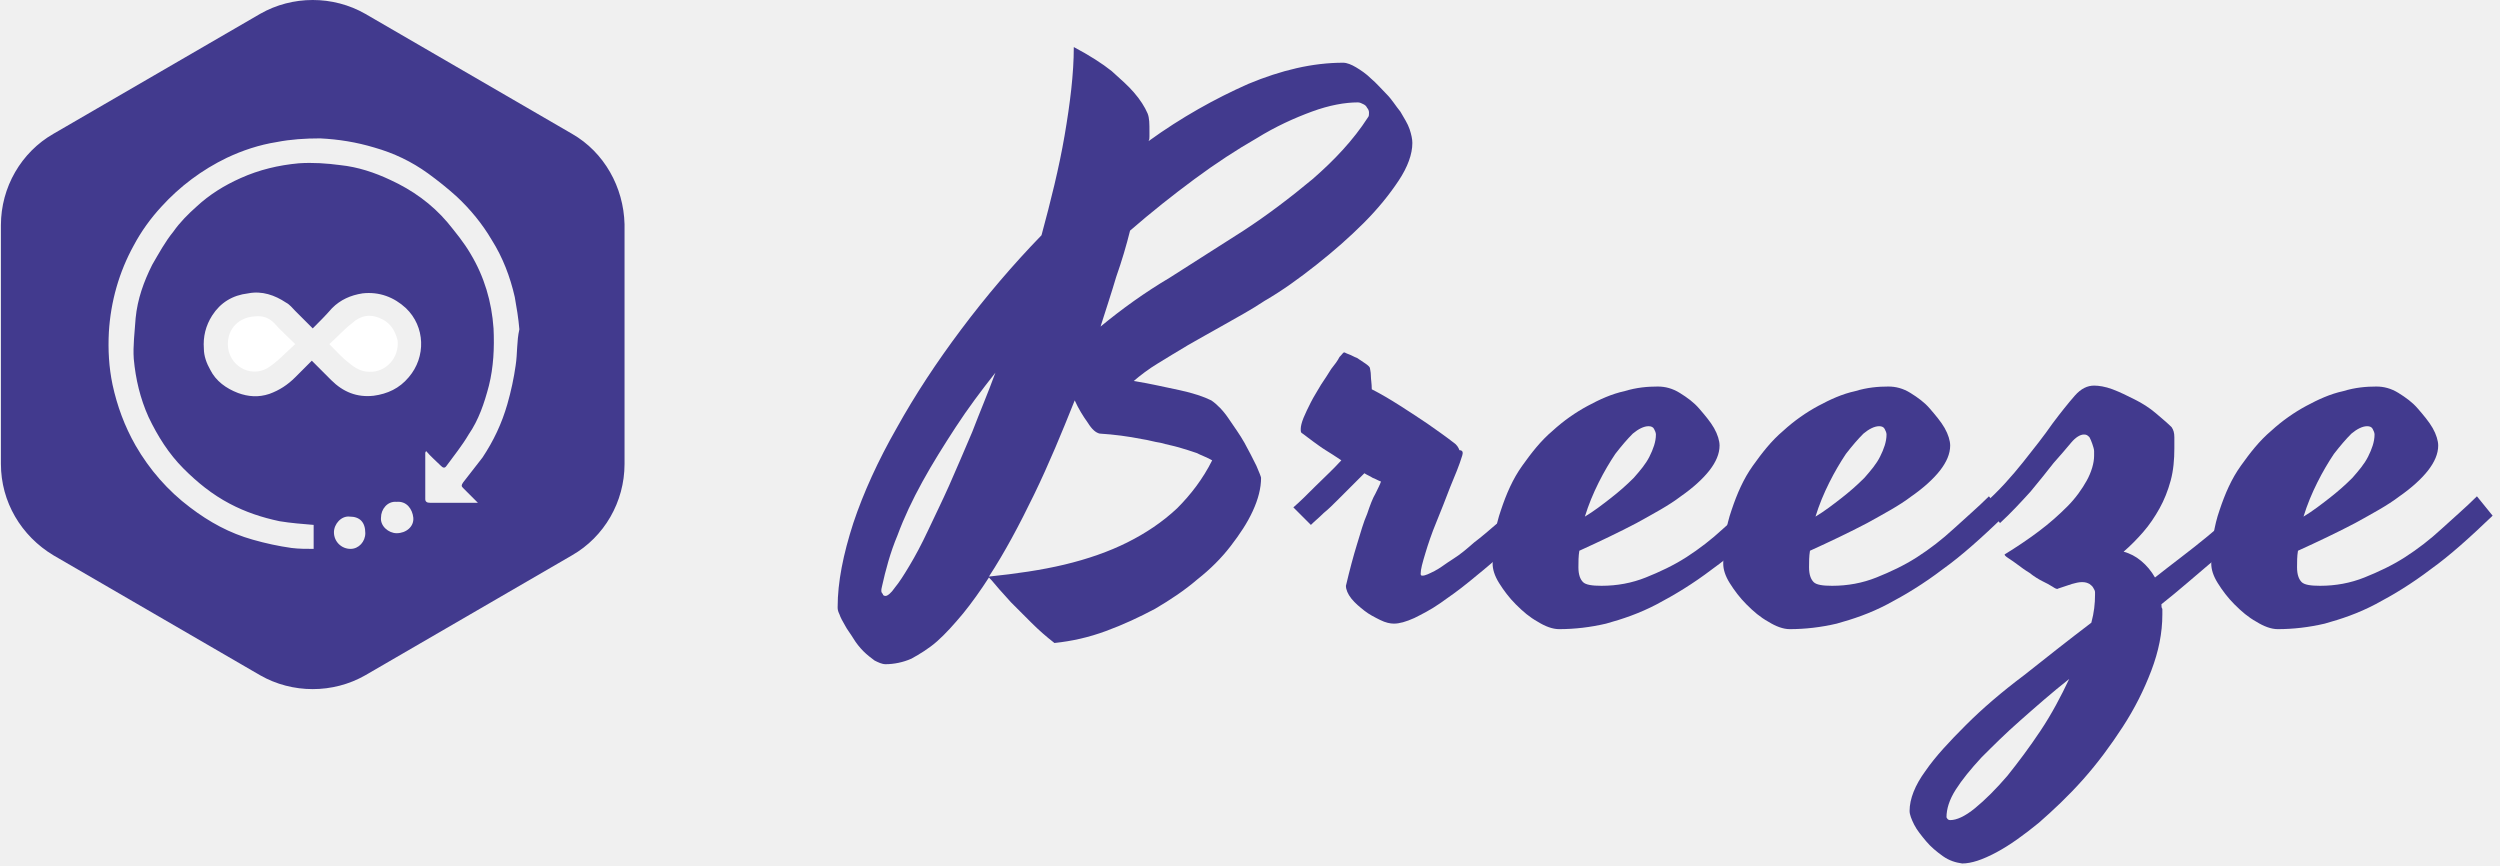
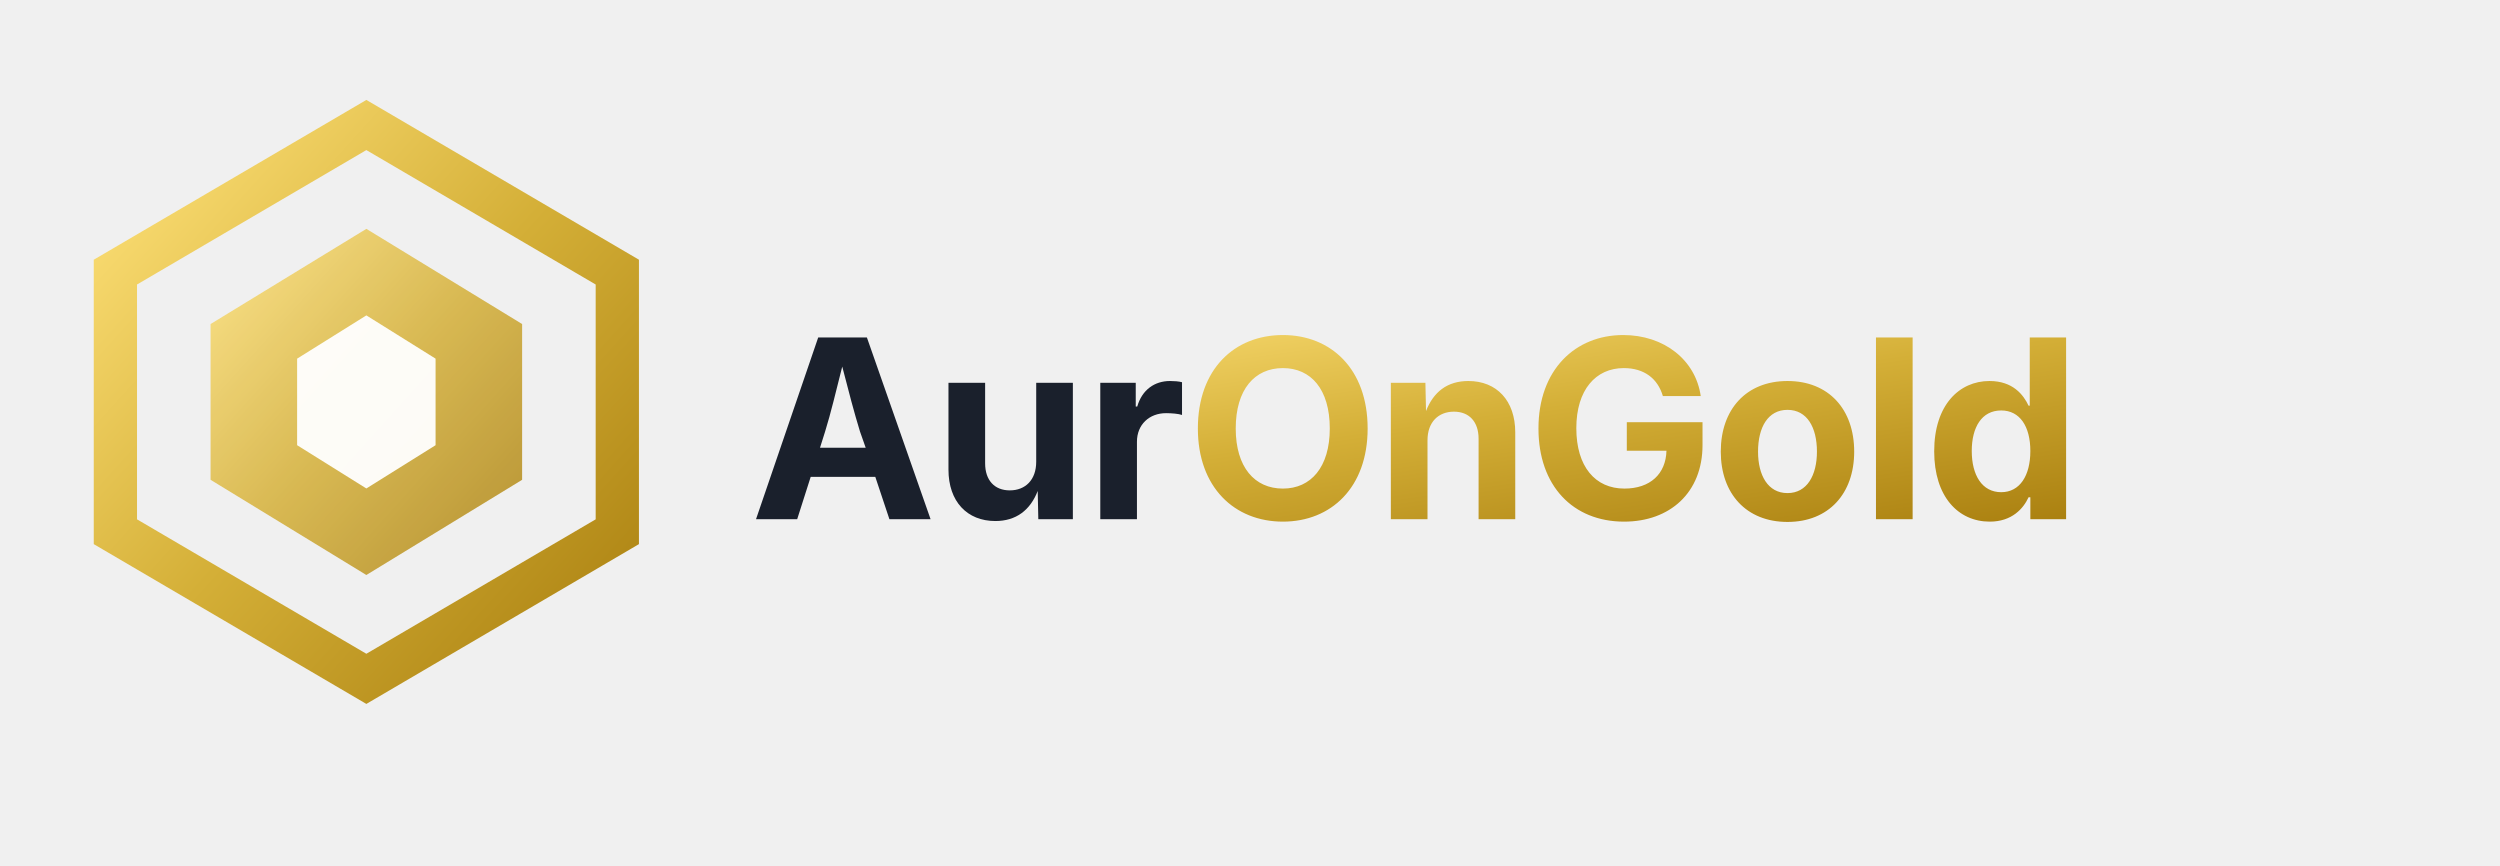
- <svg xmlns="http://www.w3.org/2000/svg" width="130px" height="45px" viewBox="0 0 130 45" version="1.1">
-   <g id="Breeze_dashboard" stroke="none" stroke-width="1" fill="none" fill-rule="evenodd">
-     <g transform="translate(-38, -30)" fill-rule="nonzero" id="logo-(3)">
-       <g transform="translate(38, 30)">
-         <g id="Group" transform="translate(43.17343, 2.398524)" fill="#423A8E">
-           <path d="M30.269,5.037 C30.269,5.613 30.03,6.284 29.55,7.004 C29.07,7.723 28.494,8.443 27.727,9.21 C27.007,9.93 26.192,10.649 25.28,11.369 C24.369,12.089 23.506,12.712 22.594,13.24 C21.875,13.72 21.155,14.103 20.483,14.487 C19.812,14.871 19.188,15.207 18.613,15.542 C18.037,15.878 17.509,16.214 17.03,16.502 C16.55,16.79 16.118,17.125 15.782,17.413 C16.694,17.557 17.461,17.749 18.181,17.893 C18.852,18.037 19.428,18.229 19.812,18.421 C20.1,18.613 20.435,18.948 20.723,19.38 C21.011,19.812 21.299,20.196 21.539,20.627 C21.779,21.059 21.97,21.443 22.162,21.827 C22.306,22.162 22.402,22.402 22.402,22.45 C22.402,22.978 22.258,23.554 21.97,24.177 C21.683,24.801 21.299,25.376 20.819,26 C20.339,26.624 19.764,27.199 19.092,27.727 C18.421,28.303 17.701,28.782 16.886,29.262 C16.07,29.694 15.255,30.077 14.343,30.413 C13.432,30.749 12.568,30.941 11.657,31.037 C11.225,30.701 10.841,30.365 10.458,29.982 C10.074,29.598 9.738,29.262 9.402,28.926 C9.114,28.59 8.827,28.303 8.635,28.063 C8.443,27.823 8.299,27.679 8.251,27.631 C7.819,28.303 7.339,28.974 6.908,29.502 C6.428,30.077 5.996,30.557 5.565,30.941 C5.133,31.325 4.653,31.613 4.221,31.852 C3.79,32.044 3.31,32.14 2.878,32.14 C2.686,32.14 2.494,32.044 2.303,31.948 C2.111,31.804 1.919,31.661 1.727,31.469 C1.535,31.277 1.343,31.037 1.199,30.797 C1.055,30.557 0.863,30.317 0.768,30.125 C0.624,29.886 0.528,29.694 0.48,29.55 C0.384,29.358 0.384,29.262 0.384,29.166 C0.384,27.871 0.672,26.432 1.199,24.801 C1.727,23.218 2.494,21.539 3.454,19.86 C4.413,18.133 5.517,16.454 6.812,14.727 C8.107,13 9.498,11.369 10.985,9.834 C11.465,8.059 11.897,6.332 12.185,4.653 C12.472,2.974 12.664,1.439 12.664,0.048 C13.48,0.48 14.151,0.911 14.631,1.295 C15.111,1.727 15.494,2.063 15.782,2.399 C16.118,2.782 16.358,3.166 16.502,3.502 C16.598,3.742 16.598,4.03 16.598,4.461 C16.598,4.557 16.598,4.605 16.598,4.701 C16.598,4.797 16.598,4.845 16.55,4.941 C18.277,3.694 20.004,2.734 21.731,1.967 C23.458,1.247 25.089,0.863 26.672,0.863 C26.863,0.863 27.103,0.959 27.343,1.103 C27.583,1.247 27.871,1.439 28.111,1.679 C28.399,1.919 28.638,2.207 28.926,2.494 C29.214,2.782 29.406,3.118 29.646,3.406 C29.838,3.742 30.03,4.03 30.125,4.317 C30.221,4.605 30.269,4.845 30.269,5.037 Z M2.878,28.59 C2.974,28.59 3.166,28.446 3.358,28.159 C3.598,27.871 3.838,27.487 4.125,27.007 C4.413,26.528 4.749,25.904 5.085,25.185 C5.421,24.465 5.804,23.697 6.188,22.834 C6.572,21.97 6.956,21.059 7.387,20.052 C7.771,19.044 8.203,18.037 8.587,16.982 C7.867,17.893 7.148,18.852 6.524,19.812 C5.9,20.771 5.325,21.683 4.797,22.642 C4.269,23.601 3.838,24.513 3.502,25.424 C3.118,26.336 2.878,27.247 2.686,28.111 C2.638,28.303 2.638,28.399 2.734,28.494 C2.734,28.542 2.782,28.59 2.878,28.59 Z M12.712,18.421 C12.041,20.1 11.369,21.731 10.601,23.314 C9.834,24.897 9.066,26.336 8.251,27.583 C9.642,27.439 10.985,27.247 12.185,26.959 C13.384,26.672 14.487,26.288 15.446,25.808 C16.406,25.328 17.269,24.753 18.037,24.033 C18.756,23.314 19.38,22.498 19.86,21.539 C19.62,21.395 19.332,21.299 19.044,21.155 C18.756,21.059 18.469,20.963 18.133,20.867 C17.797,20.771 17.509,20.723 17.173,20.627 C16.838,20.579 16.55,20.483 16.214,20.435 C15.494,20.292 14.775,20.196 14.007,20.148 C13.815,20.1 13.624,19.956 13.384,19.572 C13.144,19.236 12.904,18.852 12.712,18.421 Z M15.59,9.594 C15.399,10.362 15.159,11.177 14.871,11.993 C14.631,12.808 14.343,13.672 14.055,14.583 C15.159,13.672 16.358,12.808 17.653,12.041 C18.948,11.225 20.196,10.41 21.491,9.594 C22.738,8.779 23.937,7.867 25.089,6.908 C26.192,5.948 27.199,4.893 27.967,3.694 C28.015,3.646 28.015,3.55 28.015,3.454 C28.015,3.358 27.967,3.262 27.919,3.214 C27.871,3.118 27.823,3.07 27.727,3.022 C27.631,2.974 27.535,2.926 27.439,2.926 C26.768,2.926 25.952,3.07 25.041,3.406 C24.129,3.742 23.17,4.173 22.162,4.797 C21.155,5.373 20.052,6.092 18.948,6.908 C17.845,7.723 16.694,8.635 15.59,9.594 Z" id="Shape" />
-           <path d="M32.86,21.299 C32.716,21.779 32.476,22.354 32.236,22.93 C31.996,23.554 31.756,24.177 31.517,24.753 C31.277,25.328 31.085,25.904 30.941,26.384 C30.797,26.863 30.701,27.199 30.701,27.439 C30.701,27.535 30.749,27.535 30.797,27.535 C30.941,27.535 31.133,27.439 31.421,27.295 C31.708,27.151 31.996,26.911 32.38,26.672 C32.764,26.432 33.1,26.144 33.483,25.808 C33.867,25.52 34.251,25.185 34.587,24.897 C34.923,24.609 35.258,24.321 35.546,24.081 C35.834,23.841 36.026,23.649 36.218,23.506 C36.314,23.601 36.458,23.745 36.601,23.937 C36.745,24.129 36.889,24.273 37.033,24.417 C36.745,24.705 36.41,25.041 36.026,25.424 C35.594,25.808 35.162,26.192 34.683,26.624 C34.203,27.055 33.723,27.439 33.196,27.871 C32.668,28.303 32.188,28.638 31.708,28.974 C31.229,29.31 30.749,29.55 30.365,29.742 C29.934,29.934 29.598,30.03 29.31,30.03 C29.118,30.03 28.878,29.982 28.59,29.838 C28.303,29.694 28.015,29.55 27.775,29.358 C27.535,29.166 27.295,28.974 27.103,28.734 C26.911,28.494 26.815,28.255 26.815,28.063 C27.007,27.247 27.199,26.528 27.391,25.904 C27.583,25.28 27.727,24.753 27.919,24.321 C28.063,23.889 28.207,23.506 28.351,23.266 C28.494,22.978 28.59,22.786 28.638,22.642 C28.494,22.594 28.351,22.498 28.207,22.45 C28.063,22.354 27.919,22.306 27.775,22.21 C27.583,22.402 27.343,22.642 27.103,22.882 C26.863,23.122 26.624,23.362 26.384,23.601 C26.144,23.841 25.904,24.081 25.664,24.273 C25.424,24.513 25.185,24.705 24.993,24.897 L24.081,23.985 C24.417,23.697 24.801,23.314 25.232,22.882 C25.664,22.45 26.144,22.018 26.576,21.539 C26.288,21.347 26,21.155 25.76,21.011 C25.52,20.867 25.28,20.675 25.137,20.579 C24.945,20.435 24.753,20.292 24.561,20.148 C24.465,20.1 24.465,20.052 24.465,19.908 C24.465,19.764 24.513,19.572 24.609,19.332 C24.705,19.092 24.849,18.804 24.993,18.517 C25.137,18.229 25.328,17.941 25.52,17.605 C25.712,17.317 25.904,17.03 26.048,16.79 C26.24,16.55 26.384,16.358 26.48,16.166 C26.624,16.022 26.672,15.926 26.72,15.926 C26.768,15.926 26.815,15.974 26.959,16.022 C27.103,16.07 27.247,16.166 27.391,16.214 C27.535,16.31 27.679,16.406 27.823,16.502 C27.967,16.598 28.063,16.694 28.063,16.742 C28.063,16.79 28.111,16.934 28.111,17.125 C28.111,17.317 28.159,17.557 28.159,17.845 C28.638,18.085 29.118,18.373 29.646,18.708 C30.173,19.044 30.605,19.332 31.037,19.62 C31.517,19.956 31.996,20.292 32.428,20.627 C32.572,20.723 32.668,20.867 32.716,21.011 C32.908,21.011 32.908,21.155 32.86,21.299 Z" id="Path" />
-           <path d="M49.074,24.417 C47.923,25.52 46.867,26.48 45.86,27.199 C44.852,27.967 43.893,28.542 42.982,29.022 C42.07,29.502 41.207,29.79 40.343,30.03 C39.528,30.221 38.712,30.317 37.897,30.317 C37.561,30.317 37.177,30.173 36.793,29.934 C36.362,29.694 36.026,29.406 35.642,29.022 C35.306,28.686 35.018,28.303 34.779,27.919 C34.539,27.535 34.443,27.199 34.443,26.911 C34.443,25.904 34.587,24.945 34.875,24.129 C35.162,23.266 35.498,22.498 35.978,21.827 C36.458,21.155 36.937,20.531 37.561,20.004 C38.137,19.476 38.76,19.044 39.384,18.708 C40.007,18.373 40.631,18.085 41.303,17.941 C41.926,17.749 42.502,17.701 43.03,17.701 C43.413,17.701 43.797,17.797 44.181,18.037 C44.565,18.277 44.9,18.517 45.188,18.852 C45.476,19.188 45.764,19.524 45.956,19.86 C46.148,20.196 46.244,20.531 46.244,20.771 C46.244,21.203 46.052,21.635 45.716,22.066 C45.38,22.498 44.852,22.978 44.229,23.41 C43.605,23.889 42.79,24.321 41.926,24.801 C41.015,25.28 40.007,25.76 38.952,26.24 C38.904,26.528 38.904,26.815 38.904,27.103 C38.904,27.487 39,27.727 39.144,27.871 C39.288,28.015 39.624,28.063 40.103,28.063 C40.919,28.063 41.686,27.919 42.406,27.631 C43.125,27.343 43.845,27.007 44.517,26.576 C45.188,26.144 45.812,25.664 46.435,25.089 C47.059,24.513 47.683,23.985 48.258,23.41 L49.074,24.417 Z M42.55,19.764 C42.31,19.764 42.022,19.908 41.734,20.148 C41.446,20.435 41.159,20.771 40.823,21.203 C40.535,21.635 40.247,22.114 39.959,22.69 C39.672,23.266 39.432,23.841 39.24,24.465 C39.72,24.177 40.151,23.841 40.583,23.506 C41.015,23.17 41.399,22.834 41.782,22.45 C42.118,22.066 42.406,21.731 42.598,21.347 C42.79,20.963 42.934,20.579 42.934,20.196 C42.934,20.1 42.886,20.004 42.838,19.908 C42.79,19.812 42.694,19.764 42.55,19.764 Z" id="Shape" />
-           <path d="M61.066,24.417 C59.915,25.52 58.86,26.48 57.852,27.199 C56.845,27.967 55.886,28.542 54.974,29.022 C54.063,29.502 53.199,29.79 52.336,30.03 C51.52,30.221 50.705,30.317 49.889,30.317 C49.554,30.317 49.17,30.173 48.786,29.934 C48.354,29.694 48.018,29.406 47.635,29.022 C47.299,28.686 47.011,28.303 46.771,27.919 C46.531,27.535 46.435,27.199 46.435,26.911 C46.435,25.904 46.579,24.945 46.867,24.129 C47.155,23.266 47.491,22.498 47.97,21.827 C48.45,21.155 48.93,20.531 49.554,20.004 C50.129,19.476 50.753,19.044 51.376,18.708 C52,18.373 52.624,18.085 53.295,17.941 C53.919,17.749 54.494,17.701 55.022,17.701 C55.406,17.701 55.79,17.797 56.173,18.037 C56.557,18.277 56.893,18.517 57.181,18.852 C57.469,19.188 57.756,19.524 57.948,19.86 C58.14,20.196 58.236,20.531 58.236,20.771 C58.236,21.203 58.044,21.635 57.708,22.066 C57.373,22.498 56.845,22.978 56.221,23.41 C55.598,23.889 54.782,24.321 53.919,24.801 C53.007,25.28 52,25.76 50.945,26.24 C50.897,26.528 50.897,26.815 50.897,27.103 C50.897,27.487 50.993,27.727 51.137,27.871 C51.28,28.015 51.616,28.063 52.096,28.063 C52.911,28.063 53.679,27.919 54.399,27.631 C55.118,27.343 55.838,27.007 56.509,26.576 C57.181,26.144 57.804,25.664 58.428,25.089 C59.052,24.513 59.675,23.985 60.251,23.41 L61.066,24.417 Z M54.542,19.764 C54.303,19.764 54.015,19.908 53.727,20.148 C53.439,20.435 53.151,20.771 52.815,21.203 C52.528,21.635 52.24,22.114 51.952,22.69 C51.664,23.266 51.424,23.841 51.232,24.465 C51.712,24.177 52.144,23.841 52.576,23.506 C53.007,23.17 53.391,22.834 53.775,22.45 C54.111,22.066 54.399,21.731 54.59,21.347 C54.782,20.963 54.926,20.579 54.926,20.196 C54.926,20.1 54.878,20.004 54.83,19.908 C54.782,19.812 54.686,19.764 54.542,19.764 Z" id="Shape" />
-           <path d="M74.498,24.417 C73.635,25.232 72.771,26 71.908,26.768 C70.996,27.535 70.133,28.303 69.221,29.022 C69.221,29.118 69.221,29.214 69.269,29.262 C69.269,29.358 69.269,29.454 69.269,29.55 C69.269,30.509 69.077,31.469 68.694,32.476 C68.31,33.483 67.83,34.443 67.207,35.402 C66.583,36.362 65.911,37.273 65.144,38.137 C64.376,39 63.609,39.72 62.841,40.391 C62.074,41.015 61.354,41.542 60.635,41.926 C59.915,42.31 59.339,42.502 58.86,42.502 C58.524,42.454 58.188,42.358 57.852,42.118 C57.517,41.878 57.229,41.638 56.989,41.351 C56.749,41.063 56.509,40.775 56.365,40.487 C56.221,40.199 56.125,39.959 56.125,39.768 C56.125,39.144 56.413,38.424 56.941,37.705 C57.469,36.937 58.188,36.17 59.052,35.306 C59.915,34.443 60.923,33.579 62.074,32.716 C63.225,31.804 64.376,30.893 65.576,29.982 C65.72,29.454 65.768,28.974 65.768,28.542 C65.768,28.494 65.768,28.446 65.768,28.399 C65.768,28.303 65.72,28.255 65.672,28.159 C65.624,28.063 65.528,28.015 65.48,27.967 C65.384,27.919 65.288,27.871 65.096,27.871 C64.904,27.871 64.76,27.919 64.568,27.967 C64.424,28.015 64.137,28.111 63.849,28.207 C63.801,28.255 63.705,28.207 63.561,28.111 C63.417,28.015 63.225,27.919 63.033,27.823 C62.841,27.727 62.601,27.583 62.362,27.391 C62.122,27.247 61.93,27.103 61.738,26.959 C61.546,26.815 61.402,26.72 61.258,26.624 C61.114,26.528 61.066,26.48 61.066,26.432 C61.69,26.048 62.266,25.664 62.841,25.232 C63.417,24.801 63.897,24.369 64.328,23.937 C64.76,23.506 65.096,23.026 65.336,22.594 C65.576,22.162 65.72,21.683 65.72,21.299 C65.72,21.251 65.72,21.203 65.72,21.059 C65.72,20.963 65.672,20.819 65.624,20.675 C65.576,20.531 65.528,20.435 65.48,20.339 C65.384,20.244 65.336,20.196 65.192,20.196 C65,20.196 64.76,20.339 64.52,20.627 C64.28,20.915 63.993,21.251 63.609,21.683 C63.273,22.114 62.889,22.594 62.41,23.17 C61.93,23.697 61.402,24.273 60.827,24.801 C60.731,24.657 60.587,24.561 60.491,24.417 C60.395,24.321 60.299,24.225 60.203,24.129 C60.107,24.033 60.011,23.937 59.963,23.841 C60.779,23.122 61.45,22.354 62.026,21.635 C62.601,20.915 63.129,20.244 63.561,19.62 C63.993,19.044 64.376,18.565 64.712,18.181 C65.048,17.797 65.384,17.653 65.72,17.653 C65.959,17.653 66.295,17.701 66.679,17.845 C67.063,17.989 67.446,18.181 67.83,18.373 C68.214,18.565 68.598,18.804 68.934,19.092 C69.269,19.38 69.557,19.62 69.749,19.812 C69.845,19.956 69.893,20.1 69.893,20.339 C69.893,20.579 69.893,20.771 69.893,20.915 C69.893,21.491 69.845,22.066 69.701,22.594 C69.557,23.122 69.365,23.601 69.125,24.033 C68.886,24.465 68.598,24.897 68.262,25.28 C67.926,25.664 67.59,26 67.255,26.288 C67.59,26.384 67.878,26.528 68.166,26.768 C68.454,27.007 68.694,27.295 68.886,27.631 C69.797,26.911 70.708,26.24 71.524,25.568 C72.339,24.897 73.107,24.225 73.779,23.601 L74.498,24.417 Z M58.236,40.247 C58.572,40.247 59.004,40.055 59.531,39.624 C60.059,39.192 60.635,38.616 61.21,37.945 C61.786,37.225 62.362,36.458 62.937,35.594 C63.513,34.731 63.993,33.819 64.424,32.908 C63.513,33.627 62.697,34.347 61.882,35.066 C61.114,35.738 60.443,36.41 59.867,36.985 C59.292,37.609 58.86,38.137 58.524,38.664 C58.188,39.192 58.044,39.672 58.044,40.103 C58.092,40.199 58.14,40.247 58.236,40.247 Z" id="Shape" />
-           <path d="M86.443,24.417 C85.292,25.52 84.236,26.48 83.229,27.199 C82.221,27.967 81.262,28.542 80.351,29.022 C79.439,29.502 78.576,29.79 77.712,30.03 C76.897,30.221 76.081,30.317 75.266,30.317 C74.93,30.317 74.546,30.173 74.162,29.934 C73.731,29.694 73.395,29.406 73.011,29.022 C72.675,28.686 72.387,28.303 72.148,27.919 C71.908,27.535 71.812,27.199 71.812,26.911 C71.812,25.904 71.956,24.945 72.244,24.129 C72.531,23.266 72.867,22.498 73.347,21.827 C73.827,21.155 74.306,20.531 74.93,20.004 C75.506,19.476 76.129,19.044 76.753,18.708 C77.376,18.373 78,18.085 78.672,17.941 C79.295,17.749 79.871,17.701 80.399,17.701 C80.782,17.701 81.166,17.797 81.55,18.037 C81.934,18.277 82.269,18.517 82.557,18.852 C82.845,19.188 83.133,19.524 83.325,19.86 C83.517,20.196 83.613,20.531 83.613,20.771 C83.613,21.203 83.421,21.635 83.085,22.066 C82.749,22.498 82.221,22.978 81.598,23.41 C80.974,23.889 80.159,24.321 79.295,24.801 C78.384,25.28 77.376,25.76 76.321,26.24 C76.273,26.528 76.273,26.815 76.273,27.103 C76.273,27.487 76.369,27.727 76.513,27.871 C76.657,28.015 76.993,28.063 77.472,28.063 C78.288,28.063 79.055,27.919 79.775,27.631 C80.494,27.343 81.214,27.007 81.886,26.576 C82.557,26.144 83.181,25.664 83.804,25.089 C84.428,24.513 85.052,23.985 85.627,23.41 L86.443,24.417 Z M79.919,19.764 C79.679,19.764 79.391,19.908 79.103,20.148 C78.815,20.435 78.528,20.771 78.192,21.203 C77.904,21.635 77.616,22.114 77.328,22.69 C77.041,23.266 76.801,23.841 76.609,24.465 C77.089,24.177 77.52,23.841 77.952,23.506 C78.384,23.17 78.768,22.834 79.151,22.45 C79.487,22.066 79.775,21.731 79.967,21.347 C80.159,20.963 80.303,20.579 80.303,20.196 C80.303,20.1 80.255,20.004 80.207,19.908 C80.159,19.812 80.063,19.764 79.919,19.764 Z" id="Shape" />
-         </g>
-         <g id="Group">
-           <path d="M14.247,16.79 C13.959,16.502 13.624,16.406 13.24,16.454 C12.424,16.502 11.849,17.077 11.849,17.893 C11.849,18.996 13,19.668 13.911,19.14 C14.439,18.804 14.871,18.325 15.351,17.893 C14.967,17.509 14.583,17.173 14.247,16.79 Z" id="Path" fill="#FFFFFF" />
-           <path d="M19.764,16.55 C19.236,16.31 18.756,16.406 18.325,16.79 C17.893,17.125 17.557,17.509 17.125,17.893 C17.509,18.277 17.797,18.613 18.181,18.9 C18.469,19.14 18.804,19.332 19.188,19.332 C20.052,19.38 20.771,18.613 20.675,17.701 C20.531,17.125 20.244,16.742 19.764,16.55 Z" id="Path" fill="#FFFFFF" />
-           <path d="M29.742,6.956 L18.996,0.72 C17.317,-0.24 15.207,-0.24 13.528,0.72 L2.782,6.956 C1.103,7.915 0.048,9.738 0.048,11.705 L0.048,24.129 C0.048,26.096 1.103,27.871 2.782,28.878 L13.528,35.114 C15.207,36.074 17.317,36.074 18.996,35.114 L29.742,28.878 C31.421,27.919 32.476,26.096 32.476,24.129 L32.476,11.657 C32.428,9.738 31.421,7.915 29.742,6.956 Z M18.229,28.542 C17.749,28.542 17.365,28.159 17.365,27.679 C17.365,27.247 17.749,26.815 18.181,26.863 C18.708,26.863 18.996,27.151 18.996,27.727 C18.996,28.159 18.661,28.542 18.229,28.542 Z M20.627,27.727 C20.196,27.727 19.764,27.343 19.812,26.911 C19.812,26.48 20.148,26.048 20.627,26.096 C21.155,26.048 21.443,26.48 21.491,26.911 C21.539,27.391 21.107,27.727 20.627,27.727 Z M21.251,19.62 C20.771,20.196 20.148,20.483 19.428,20.579 C18.565,20.675 17.845,20.387 17.221,19.764 C16.886,19.428 16.55,19.092 16.214,18.756 C15.926,19.044 15.638,19.332 15.351,19.62 C14.967,20.004 14.535,20.292 14.007,20.483 C13.432,20.675 12.904,20.627 12.376,20.435 C11.753,20.196 11.225,19.812 10.937,19.236 C10.745,18.9 10.601,18.517 10.601,18.133 C10.554,17.509 10.697,16.934 11.033,16.406 C11.465,15.734 12.089,15.351 12.904,15.255 C13.624,15.111 14.295,15.351 14.871,15.734 C15.063,15.83 15.207,16.022 15.351,16.166 C15.638,16.454 15.926,16.742 16.262,17.077 C16.598,16.742 16.934,16.406 17.269,16.022 C17.701,15.59 18.229,15.351 18.852,15.255 C19.716,15.159 20.483,15.446 21.107,16.022 C22.114,16.982 22.162,18.565 21.251,19.62 Z M26.815,18.996 C26.72,19.668 26.576,20.339 26.384,21.011 C26.096,22.018 25.664,22.93 25.089,23.793 C24.753,24.225 24.417,24.657 24.081,25.089 C23.985,25.232 23.985,25.28 24.081,25.376 C24.321,25.616 24.561,25.856 24.849,26.144 C24.369,26.144 23.985,26.144 23.601,26.144 C23.17,26.144 22.786,26.144 22.354,26.144 C22.21,26.144 22.114,26.096 22.114,25.952 C22.114,25.137 22.114,24.369 22.114,23.554 C22.114,23.554 22.114,23.506 22.162,23.458 C22.402,23.745 22.69,23.985 22.93,24.225 C23.026,24.321 23.122,24.369 23.218,24.225 C23.601,23.697 24.033,23.17 24.369,22.594 C24.897,21.827 25.185,20.963 25.424,20.052 C25.664,19.092 25.712,18.085 25.664,17.077 C25.568,15.686 25.185,14.391 24.465,13.192 C24.129,12.616 23.697,12.089 23.266,11.561 C22.45,10.601 21.443,9.882 20.292,9.354 C19.476,8.97 18.613,8.683 17.701,8.587 C16.982,8.491 16.262,8.443 15.542,8.491 C14.487,8.587 13.48,8.827 12.52,9.258 C11.657,9.642 10.889,10.122 10.218,10.745 C9.786,11.129 9.354,11.561 9.018,12.041 C8.587,12.568 8.251,13.192 7.915,13.768 C7.483,14.631 7.148,15.542 7.052,16.55 C7.004,17.269 6.908,17.989 6.956,18.661 C7.052,19.716 7.292,20.723 7.723,21.683 C8.203,22.69 8.779,23.601 9.546,24.369 C10.266,25.089 11.033,25.712 11.945,26.192 C12.76,26.624 13.624,26.911 14.535,27.103 C15.111,27.199 15.734,27.247 16.31,27.295 C16.31,27.679 16.31,28.063 16.31,28.542 C15.926,28.542 15.542,28.542 15.159,28.494 C14.487,28.399 13.815,28.255 13.144,28.063 C11.945,27.727 10.889,27.151 9.882,26.384 C8.731,25.52 7.771,24.417 7.052,23.17 C6.476,22.162 6.092,21.107 5.852,20.004 C5.661,19.092 5.613,18.181 5.661,17.269 C5.756,15.686 6.188,14.151 6.956,12.76 C7.339,12.041 7.819,11.369 8.395,10.745 C9.354,9.69 10.506,8.827 11.801,8.203 C12.616,7.819 13.48,7.531 14.391,7.387 C15.111,7.244 15.878,7.196 16.646,7.196 C17.605,7.244 18.517,7.387 19.476,7.675 C20.483,7.963 21.395,8.395 22.258,9.018 C22.786,9.402 23.266,9.786 23.745,10.218 C24.465,10.889 25.089,11.657 25.568,12.472 C26.144,13.384 26.528,14.391 26.768,15.446 C26.863,15.974 26.959,16.55 27.007,17.125 C26.863,17.749 26.911,18.373 26.815,18.996 Z" id="Shape" fill="#423A8E" />
-         </g>
-       </g>
-     </g>
+ <svg xmlns="http://www.w3.org/2000/svg" width="130" height="45" viewBox="0 0 130 45" fill="none">
+   <defs>
+     <linearGradient id="gold-grad-full" x1="0%" y1="0%" x2="100%" y2="100%">
+       <stop offset="0%" stop-color="#FFE27A" />
+       <stop offset="50%" stop-color="#D4AF37" />
+       <stop offset="100%" stop-color="#AA8010" />
+     </linearGradient>
+   </defs>
+   <g transform="translate(6, 6.5) scale(0.9)">
+     <path d="M14.5,0 L29,8.5 L29,23.5 L14.5,32 L0,23.5 L0,8.5 Z" stroke="url(#gold-grad-full)" stroke-width="2.5" fill="none" />
+     <path d="M14.5,6 L23.5,11.5 L23.5,20.5 L14.5,26 L5.5,20.5 L5.5,11.5 Z" fill="url(#gold-grad-full)" opacity="0.85" />
+     <path d="M14.5,11 L18.5,13.5 L18.5,18.5 L14.5,21 L10.5,18.5 L10.5,13.5 Z" fill="#FFFFFF" opacity="0.95" />
  </g>
+   <text x="39" y="27" font-family="'Montserrat', 'Outfit', -apple-system, sans-serif" font-weight="700" font-size="13" fill="#1A202C" letter-spacing="-0.2px">Aur<tspan fill="url(#gold-grad-full)">OnGold</tspan>
+   </text>
</svg>
